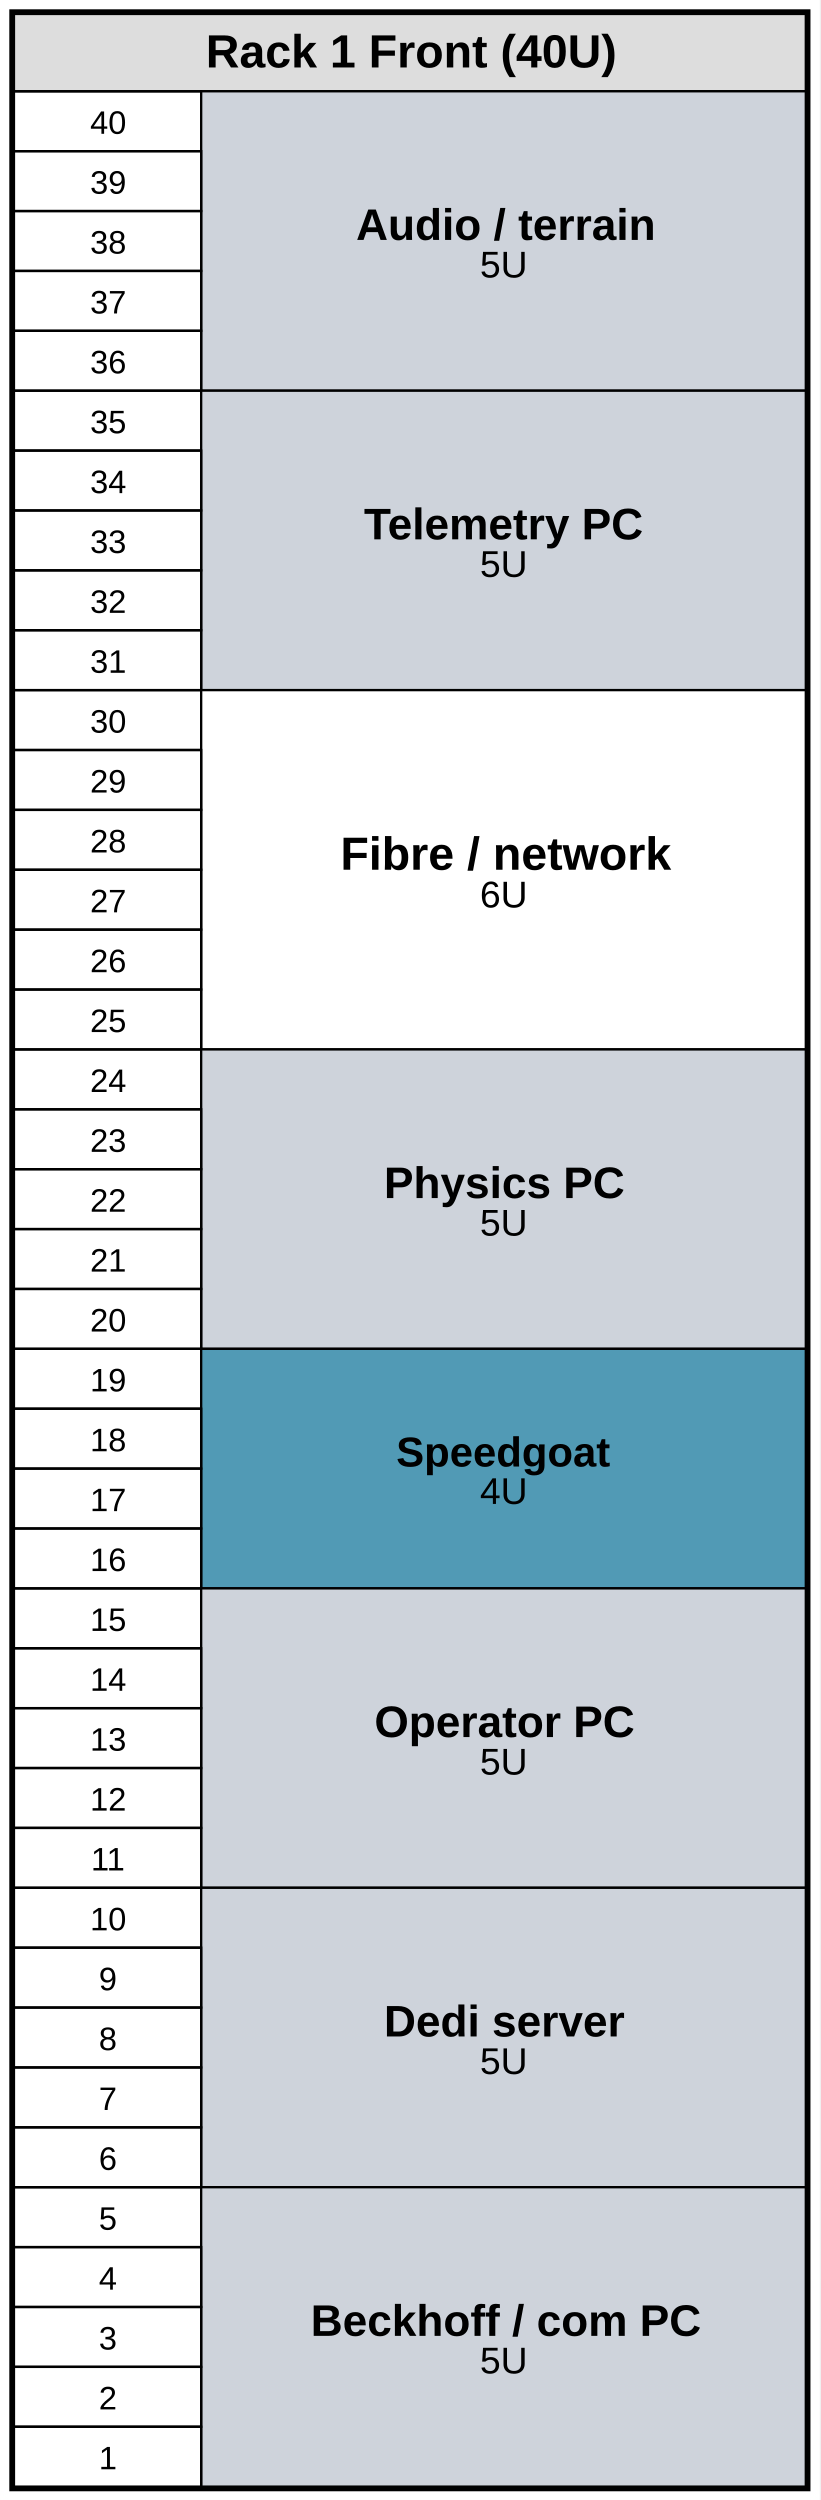
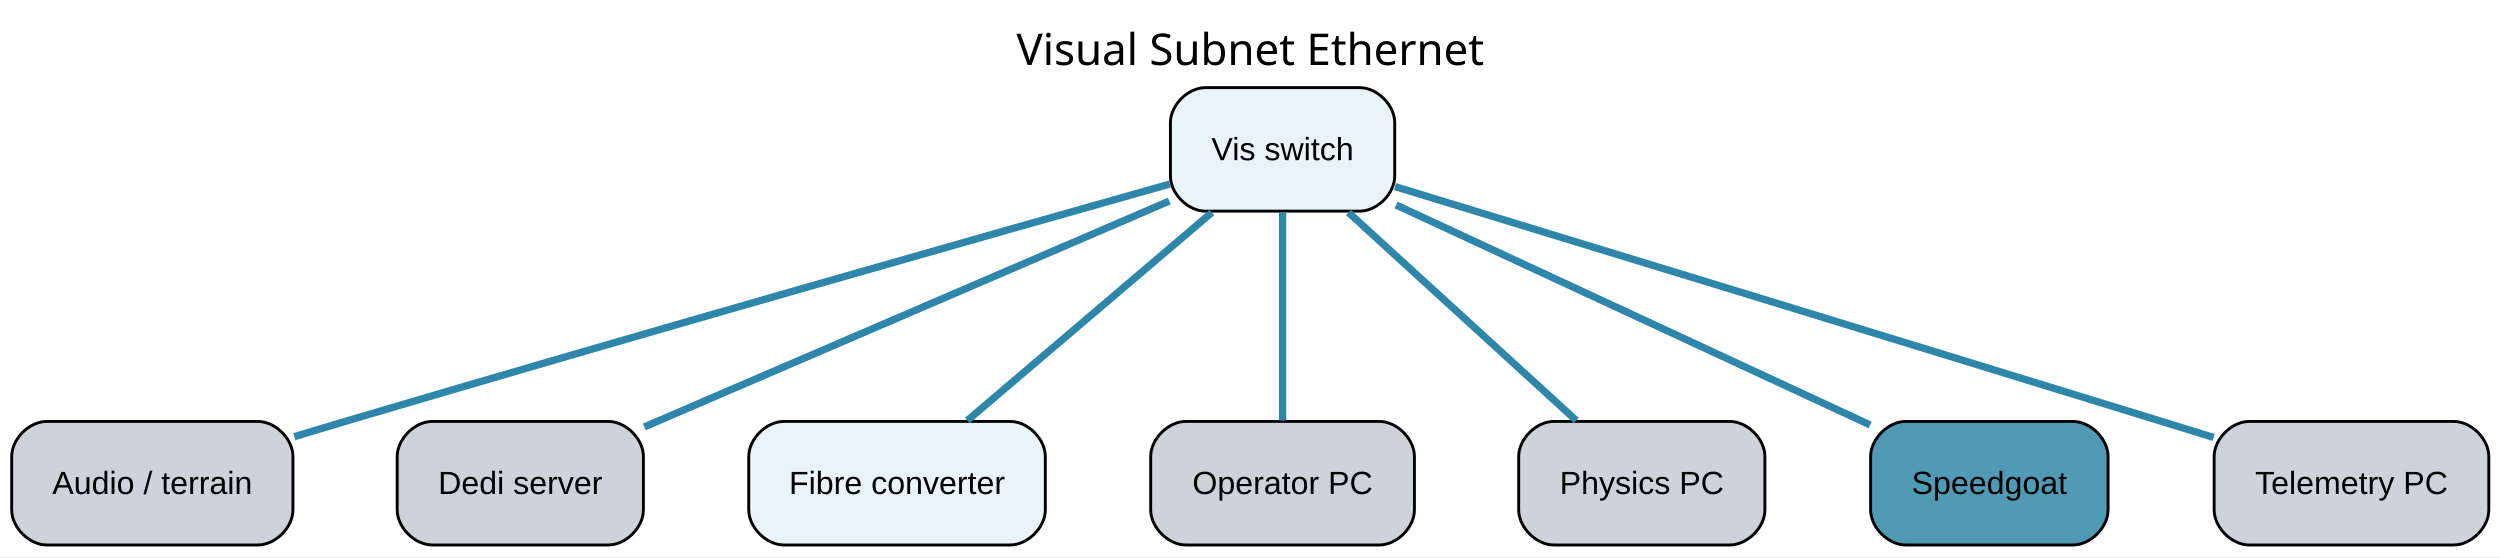
- <svg xmlns="http://www.w3.org/2000/svg" width="353pt" height="1075pt" viewBox="0.00 0.00 353.00 1075.00">
-   <g id="graph0" class="graph" transform="scale(1 1) rotate(0) translate(4 1071.25)">
-     <polygon fill="white" stroke="none" points="-4,4 -4,-1071.25 348.5,-1071.25 348.5,4 -4,4" />
+ <svg xmlns="http://www.w3.org/2000/svg" width="856pt" height="191pt" viewBox="0.00 0.00 856.00 191.00">
+   <g id="graph0" class="graph" transform="scale(1 1) rotate(0) translate(4 186.6)">
+     <polygon fill="white" stroke="none" points="-4,4 -4,-186.6 852.17,-186.6 852.17,4 -4,4" />
+     <text xml:space="preserve" text-anchor="middle" x="424.09" y="-164.35" font-family="Arial Bold" font-size="15.00">Visual Subnet Ethernet</text>
    <g id="node1" class="node">
-       <polygon fill="#dddddd" stroke="none" points="2,-1032 2,-1065.25 342.5,-1065.25 342.5,-1032 2,-1032" />
-       <polygon fill="none" stroke="black" points="2,-1032 2,-1065.25 342.5,-1065.25 342.5,-1032 2,-1032" />
-       <text xml:space="preserve" text-anchor="start" x="84.5" y="-1042.25" font-family="Arial" font-weight="bold" font-size="20.00">Rack 1 Front (40U)</text>
-       <polygon fill="none" stroke="black" points="2,-1006.25 2,-1032 82.5,-1032 82.5,-1006.25 2,-1006.25" />
-       <text xml:space="preserve" text-anchor="start" x="34.75" y="-1013.7" font-family="Arial" font-size="14.00">40</text>
-       <polygon fill="#ced3db" stroke="none" points="82.5,-903.25 82.5,-1032 342.5,-1032 342.5,-903.25 82.5,-903.25" />
-       <polygon fill="none" stroke="black" points="82.5,-903.25 82.5,-1032 342.5,-1032 342.5,-903.25 82.5,-903.25" />
-       <text xml:space="preserve" text-anchor="start" x="149.12" y="-968.08" font-family="Arial" font-weight="bold" font-size="19.00">Audio / terrain</text>
-       <text xml:space="preserve" text-anchor="start" x="202.38" y="-951.93" font-family="Arial" font-size="16.00">5U</text>
-       <polygon fill="none" stroke="black" points="2,-980.5 2,-1006.25 82.5,-1006.25 82.5,-980.5 2,-980.5" />
-       <text xml:space="preserve" text-anchor="start" x="34.75" y="-987.95" font-family="Arial" font-size="14.00">39</text>
-       <polygon fill="none" stroke="black" points="2,-954.75 2,-980.5 82.5,-980.5 82.5,-954.75 2,-954.75" />
-       <text xml:space="preserve" text-anchor="start" x="34.75" y="-962.2" font-family="Arial" font-size="14.00">38</text>
-       <polygon fill="none" stroke="black" points="2,-929 2,-954.75 82.5,-954.75 82.5,-929 2,-929" />
-       <text xml:space="preserve" text-anchor="start" x="34.75" y="-936.45" font-family="Arial" font-size="14.00">37</text>
-       <polygon fill="none" stroke="black" points="2,-903.25 2,-929 82.5,-929 82.5,-903.25 2,-903.25" />
-       <text xml:space="preserve" text-anchor="start" x="34.75" y="-910.7" font-family="Arial" font-size="14.00">36</text>
-       <polygon fill="none" stroke="black" points="2,-877.5 2,-903.25 82.5,-903.25 82.5,-877.5 2,-877.5" />
-       <text xml:space="preserve" text-anchor="start" x="34.75" y="-884.95" font-family="Arial" font-size="14.00">35</text>
-       <polygon fill="#ced3db" stroke="none" points="82.5,-774.5 82.5,-903.25 342.5,-903.25 342.5,-774.5 82.5,-774.5" />
-       <polygon fill="none" stroke="black" points="82.5,-774.5 82.5,-903.25 342.5,-903.25 342.5,-774.5 82.5,-774.5" />
-       <text xml:space="preserve" text-anchor="start" x="152.5" y="-839.33" font-family="Arial" font-weight="bold" font-size="19.00">Telemetry PC</text>
-       <text xml:space="preserve" text-anchor="start" x="202.38" y="-823.18" font-family="Arial" font-size="16.00">5U</text>
-       <polygon fill="none" stroke="black" points="2,-851.75 2,-877.5 82.5,-877.5 82.5,-851.75 2,-851.75" />
-       <text xml:space="preserve" text-anchor="start" x="34.75" y="-859.2" font-family="Arial" font-size="14.00">34</text>
-       <polygon fill="none" stroke="black" points="2,-826 2,-851.75 82.5,-851.75 82.5,-826 2,-826" />
-       <text xml:space="preserve" text-anchor="start" x="34.75" y="-833.45" font-family="Arial" font-size="14.00">33</text>
-       <polygon fill="none" stroke="black" points="2,-800.25 2,-826 82.5,-826 82.5,-800.25 2,-800.25" />
-       <text xml:space="preserve" text-anchor="start" x="34.75" y="-807.7" font-family="Arial" font-size="14.00">32</text>
-       <polygon fill="none" stroke="black" points="2,-774.5 2,-800.25 82.5,-800.25 82.5,-774.5 2,-774.5" />
-       <text xml:space="preserve" text-anchor="start" x="34.75" y="-781.95" font-family="Arial" font-size="14.00">31</text>
-       <polygon fill="none" stroke="black" points="2,-748.75 2,-774.5 82.5,-774.5 82.5,-748.75 2,-748.75" />
-       <text xml:space="preserve" text-anchor="start" x="34.75" y="-756.2" font-family="Arial" font-size="14.00">30</text>
-       <polygon fill="#ffffff" stroke="none" points="82.5,-620 82.5,-774.5 342.5,-774.5 342.5,-620 82.5,-620" />
-       <polygon fill="none" stroke="black" points="82.5,-620 82.5,-774.5 342.5,-774.5 342.5,-620 82.5,-620" />
-       <text xml:space="preserve" text-anchor="start" x="142.38" y="-697.25" font-family="Arial" font-weight="bold" font-size="20.00">Fibre / network</text>
-       <text xml:space="preserve" text-anchor="start" x="202.38" y="-681.05" font-family="Arial" font-size="16.00">6U</text>
-       <polygon fill="none" stroke="black" points="2,-723 2,-748.75 82.5,-748.75 82.5,-723 2,-723" />
-       <text xml:space="preserve" text-anchor="start" x="34.75" y="-730.45" font-family="Arial" font-size="14.00">29</text>
-       <polygon fill="none" stroke="black" points="2,-697.25 2,-723 82.5,-723 82.5,-697.25 2,-697.25" />
-       <text xml:space="preserve" text-anchor="start" x="34.75" y="-704.7" font-family="Arial" font-size="14.00">28</text>
-       <polygon fill="none" stroke="black" points="2,-671.5 2,-697.25 82.5,-697.25 82.5,-671.5 2,-671.5" />
-       <text xml:space="preserve" text-anchor="start" x="34.75" y="-678.95" font-family="Arial" font-size="14.00">27</text>
-       <polygon fill="none" stroke="black" points="2,-645.75 2,-671.5 82.5,-671.5 82.5,-645.75 2,-645.75" />
-       <text xml:space="preserve" text-anchor="start" x="34.75" y="-653.2" font-family="Arial" font-size="14.00">26</text>
-       <polygon fill="none" stroke="black" points="2,-620 2,-645.75 82.5,-645.75 82.5,-620 2,-620" />
-       <text xml:space="preserve" text-anchor="start" x="34.75" y="-627.45" font-family="Arial" font-size="14.00">25</text>
-       <polygon fill="none" stroke="black" points="2,-594.25 2,-620 82.5,-620 82.5,-594.25 2,-594.25" />
-       <text xml:space="preserve" text-anchor="start" x="34.75" y="-601.7" font-family="Arial" font-size="14.00">24</text>
-       <polygon fill="#ced3db" stroke="none" points="82.5,-491.25 82.5,-620 342.5,-620 342.5,-491.25 82.5,-491.25" />
-       <polygon fill="none" stroke="black" points="82.5,-491.25 82.5,-620 342.5,-620 342.5,-491.25 82.5,-491.25" />
-       <text xml:space="preserve" text-anchor="start" x="161.12" y="-556.08" font-family="Arial" font-weight="bold" font-size="19.00">Physics PC</text>
-       <text xml:space="preserve" text-anchor="start" x="202.38" y="-539.93" font-family="Arial" font-size="16.00">5U</text>
-       <polygon fill="none" stroke="black" points="2,-568.5 2,-594.25 82.5,-594.25 82.5,-568.5 2,-568.5" />
-       <text xml:space="preserve" text-anchor="start" x="34.75" y="-575.95" font-family="Arial" font-size="14.00">23</text>
-       <polygon fill="none" stroke="black" points="2,-542.75 2,-568.5 82.5,-568.5 82.5,-542.75 2,-542.75" />
-       <text xml:space="preserve" text-anchor="start" x="34.75" y="-550.2" font-family="Arial" font-size="14.00">22</text>
-       <polygon fill="none" stroke="black" points="2,-517 2,-542.75 82.5,-542.75 82.5,-517 2,-517" />
-       <text xml:space="preserve" text-anchor="start" x="34.75" y="-524.45" font-family="Arial" font-size="14.00">21</text>
-       <polygon fill="none" stroke="black" points="2,-491.25 2,-517 82.5,-517 82.5,-491.25 2,-491.25" />
-       <text xml:space="preserve" text-anchor="start" x="34.75" y="-498.7" font-family="Arial" font-size="14.00">20</text>
-       <polygon fill="none" stroke="black" points="2,-465.5 2,-491.25 82.5,-491.25 82.5,-465.5 2,-465.5" />
-       <text xml:space="preserve" text-anchor="start" x="34.75" y="-472.95" font-family="Arial" font-size="14.00">19</text>
-       <polygon fill="#519ab5" stroke="none" points="82.5,-388.25 82.5,-491.25 342.5,-491.25 342.5,-388.25 82.5,-388.25" />
-       <polygon fill="none" stroke="black" points="82.5,-388.25 82.5,-491.25 342.5,-491.25 342.5,-388.25 82.5,-388.25" />
-       <text xml:space="preserve" text-anchor="start" x="166.38" y="-440.65" font-family="Arial" font-weight="bold" font-size="18.00">Speedgoat</text>
-       <text xml:space="preserve" text-anchor="start" x="202.38" y="-424.55" font-family="Arial" font-size="16.00">4U</text>
-       <polygon fill="none" stroke="black" points="2,-439.75 2,-465.5 82.5,-465.5 82.5,-439.75 2,-439.75" />
-       <text xml:space="preserve" text-anchor="start" x="34.75" y="-447.2" font-family="Arial" font-size="14.00">18</text>
-       <polygon fill="none" stroke="black" points="2,-414 2,-439.75 82.5,-439.75 82.5,-414 2,-414" />
-       <text xml:space="preserve" text-anchor="start" x="34.75" y="-421.45" font-family="Arial" font-size="14.00">17</text>
-       <polygon fill="none" stroke="black" points="2,-388.25 2,-414 82.5,-414 82.5,-388.25 2,-388.25" />
-       <text xml:space="preserve" text-anchor="start" x="34.75" y="-395.7" font-family="Arial" font-size="14.00">16</text>
-       <polygon fill="none" stroke="black" points="2,-362.5 2,-388.25 82.5,-388.25 82.5,-362.5 2,-362.5" />
-       <text xml:space="preserve" text-anchor="start" x="34.75" y="-369.95" font-family="Arial" font-size="14.00">15</text>
-       <polygon fill="#ced3db" stroke="none" points="82.5,-259.5 82.5,-388.25 342.5,-388.25 342.5,-259.5 82.5,-259.5" />
-       <polygon fill="none" stroke="black" points="82.5,-259.5 82.5,-388.25 342.5,-388.25 342.5,-259.5 82.5,-259.5" />
-       <text xml:space="preserve" text-anchor="start" x="157" y="-324.32" font-family="Arial" font-weight="bold" font-size="19.00">Operator PC</text>
-       <text xml:space="preserve" text-anchor="start" x="202.38" y="-308.18" font-family="Arial" font-size="16.00">5U</text>
-       <polygon fill="none" stroke="black" points="2,-336.75 2,-362.5 82.5,-362.5 82.5,-336.75 2,-336.75" />
-       <text xml:space="preserve" text-anchor="start" x="34.75" y="-344.2" font-family="Arial" font-size="14.00">14</text>
-       <polygon fill="none" stroke="black" points="2,-311 2,-336.75 82.5,-336.75 82.5,-311 2,-311" />
-       <text xml:space="preserve" text-anchor="start" x="34.75" y="-318.45" font-family="Arial" font-size="14.00">13</text>
-       <polygon fill="none" stroke="black" points="2,-285.25 2,-311 82.5,-311 82.5,-285.25 2,-285.25" />
-       <text xml:space="preserve" text-anchor="start" x="34.75" y="-292.7" font-family="Arial" font-size="14.00">12</text>
-       <polygon fill="none" stroke="black" points="2,-259.5 2,-285.25 82.5,-285.25 82.5,-259.5 2,-259.5" />
-       <text xml:space="preserve" text-anchor="start" x="35.12" y="-266.95" font-family="Arial" font-size="14.00">11</text>
-       <polygon fill="none" stroke="black" points="2,-233.75 2,-259.5 82.5,-259.5 82.5,-233.75 2,-233.75" />
-       <text xml:space="preserve" text-anchor="start" x="34.75" y="-241.2" font-family="Arial" font-size="14.00">10</text>
-       <polygon fill="#ced3db" stroke="none" points="82.5,-130.75 82.5,-259.5 342.5,-259.5 342.5,-130.75 82.5,-130.75" />
-       <polygon fill="none" stroke="black" points="82.5,-130.75 82.5,-259.5 342.5,-259.5 342.5,-130.75 82.5,-130.75" />
-       <text xml:space="preserve" text-anchor="start" x="161.12" y="-195.57" font-family="Arial" font-weight="bold" font-size="19.00">Dedi server</text>
-       <text xml:space="preserve" text-anchor="start" x="202.38" y="-179.42" font-family="Arial" font-size="16.00">5U</text>
-       <polygon fill="none" stroke="black" points="2,-208 2,-233.75 82.5,-233.75 82.5,-208 2,-208" />
-       <text xml:space="preserve" text-anchor="start" x="38.5" y="-215.45" font-family="Arial" font-size="14.00">9</text>
-       <polygon fill="none" stroke="black" points="2,-182.25 2,-208 82.5,-208 82.5,-182.25 2,-182.25" />
-       <text xml:space="preserve" text-anchor="start" x="38.5" y="-189.7" font-family="Arial" font-size="14.00">8</text>
-       <polygon fill="none" stroke="black" points="2,-156.5 2,-182.25 82.5,-182.25 82.5,-156.5 2,-156.5" />
-       <text xml:space="preserve" text-anchor="start" x="38.5" y="-163.95" font-family="Arial" font-size="14.00">7</text>
-       <polygon fill="none" stroke="black" points="2,-130.75 2,-156.5 82.5,-156.5 82.5,-130.75 2,-130.75" />
-       <text xml:space="preserve" text-anchor="start" x="38.5" y="-138.2" font-family="Arial" font-size="14.00">6</text>
-       <polygon fill="none" stroke="black" points="2,-105 2,-130.75 82.5,-130.75 82.5,-105 2,-105" />
-       <text xml:space="preserve" text-anchor="start" x="38.5" y="-112.45" font-family="Arial" font-size="14.00">5</text>
-       <polygon fill="#ced3db" stroke="none" points="82.5,-2 82.5,-130.75 342.5,-130.75 342.5,-2 82.5,-2" />
-       <polygon fill="none" stroke="black" points="82.5,-2 82.5,-130.75 342.5,-130.75 342.5,-2 82.5,-2" />
-       <text xml:space="preserve" text-anchor="start" x="129.62" y="-66.83" font-family="Arial" font-weight="bold" font-size="19.00">Beckhoff / com PC</text>
-       <text xml:space="preserve" text-anchor="start" x="202.38" y="-50.68" font-family="Arial" font-size="16.00">5U</text>
-       <polygon fill="none" stroke="black" points="2,-79.25 2,-105 82.5,-105 82.5,-79.25 2,-79.25" />
-       <text xml:space="preserve" text-anchor="start" x="38.5" y="-86.7" font-family="Arial" font-size="14.00">4</text>
-       <polygon fill="none" stroke="black" points="2,-53.5 2,-79.25 82.5,-79.25 82.5,-53.5 2,-53.5" />
-       <text xml:space="preserve" text-anchor="start" x="38.5" y="-60.95" font-family="Arial" font-size="14.00">3</text>
-       <polygon fill="none" stroke="black" points="2,-27.75 2,-53.5 82.5,-53.5 82.5,-27.75 2,-27.75" />
-       <text xml:space="preserve" text-anchor="start" x="38.5" y="-35.2" font-family="Arial" font-size="14.00">2</text>
-       <polygon fill="none" stroke="black" points="2,-2 2,-27.75 82.5,-27.75 82.5,-2 2,-2" />
-       <text xml:space="preserve" text-anchor="start" x="38.5" y="-9.45" font-family="Arial" font-size="14.00">1</text>
-       <polygon fill="none" stroke="black" stroke-width="2" points="1,-1 1,-1066.25 343.5,-1066.25 343.5,-1 1,-1" />
+       <path fill="#ced3db" stroke="black" d="M84.3,-42.3C84.3,-42.3 12,-42.3 12,-42.3 6,-42.3 0,-36.3 0,-30.3 0,-30.3 0,-12 0,-12 0,-6 6,0 12,0 12,0 84.3,0 84.3,0 90.3,0 96.3,-6 96.3,-12 96.3,-12 96.3,-30.3 96.3,-30.3 96.3,-36.3 90.3,-42.3 84.3,-42.3" />
+       <text xml:space="preserve" text-anchor="middle" x="48.15" y="-17.45" font-family="Arial" font-size="11.00">Audio / terrain</text>
+     </g>
+     <g id="node2" class="node">
+       <path fill="#ced3db" stroke="black" d="M204.3,-42.3C204.3,-42.3 144,-42.3 144,-42.3 138,-42.3 132,-36.3 132,-30.3 132,-30.3 132,-12 132,-12 132,-6 138,0 144,0 144,0 204.3,0 204.3,0 210.3,0 216.3,-6 216.3,-12 216.3,-12 216.3,-30.3 216.3,-30.3 216.3,-36.3 210.3,-42.3 204.3,-42.3" />
+       <text xml:space="preserve" text-anchor="middle" x="174.15" y="-17.45" font-family="Arial" font-size="11.00">Dedi server</text>
+     </g>
+     <g id="node3" class="node">
+       <path fill="#e8f4f8" stroke="black" d="M341.92,-42.3C341.92,-42.3 264.38,-42.3 264.38,-42.3 258.38,-42.3 252.37,-36.3 252.37,-30.3 252.37,-30.3 252.37,-12 252.37,-12 252.37,-6 258.38,0 264.38,0 264.38,0 341.92,0 341.92,0 347.92,0 353.92,-6 353.92,-12 353.92,-12 353.92,-30.3 353.92,-30.3 353.92,-36.3 347.92,-42.3 341.92,-42.3" />
+       <text xml:space="preserve" text-anchor="middle" x="303.15" y="-17.45" font-family="Arial" font-size="11.00">Fibre converter</text>
+     </g>
+     <g id="node4" class="node">
+       <path fill="#ced3db" stroke="black" d="M468.3,-42.3C468.3,-42.3 402,-42.3 402,-42.3 396,-42.3 390,-36.3 390,-30.3 390,-30.3 390,-12 390,-12 390,-6 396,0 402,0 402,0 468.3,0 468.3,0 474.3,0 480.3,-6 480.3,-12 480.3,-12 480.3,-30.3 480.3,-30.3 480.3,-36.3 474.3,-42.3 468.3,-42.3" />
+       <text xml:space="preserve" text-anchor="middle" x="435.15" y="-17.45" font-family="Arial" font-size="11.00">Operator PC</text>
+     </g>
+     <g id="node5" class="node">
+       <path fill="#ced3db" stroke="black" d="M588.3,-42.3C588.3,-42.3 528,-42.3 528,-42.3 522,-42.3 516,-36.3 516,-30.3 516,-30.3 516,-12 516,-12 516,-6 522,0 528,0 528,0 588.3,0 588.3,0 594.3,0 600.3,-6 600.3,-12 600.3,-12 600.3,-30.3 600.3,-30.3 600.3,-36.3 594.3,-42.3 588.3,-42.3" />
+       <text xml:space="preserve" text-anchor="middle" x="558.15" y="-17.45" font-family="Arial" font-size="11.00">Physics PC</text>
+     </g>
+     <g id="node6" class="node">
+       <path fill="#519ab5" stroke="black" d="M705.8,-42.3C705.8,-42.3 648.5,-42.3 648.5,-42.3 642.5,-42.3 636.5,-36.3 636.5,-30.3 636.5,-30.3 636.5,-12 636.5,-12 636.5,-6 642.5,0 648.5,0 648.5,0 705.8,0 705.8,0 711.8,0 717.8,-6 717.8,-12 717.8,-12 717.8,-30.3 717.8,-30.3 717.8,-36.3 711.8,-42.3 705.8,-42.3" />
+       <text xml:space="preserve" text-anchor="middle" x="677.15" y="-17.45" font-family="Arial" font-size="11.00">Speedgoat</text>
+     </g>
+     <g id="node7" class="node">
+       <path fill="#ced3db" stroke="black" d="M836.17,-42.3C836.17,-42.3 766.12,-42.3 766.12,-42.3 760.12,-42.3 754.12,-36.3 754.12,-30.3 754.12,-30.3 754.12,-12 754.12,-12 754.12,-6 760.12,0 766.12,0 766.12,0 836.17,0 836.17,0 842.17,0 848.17,-6 848.17,-12 848.17,-12 848.17,-30.3 848.17,-30.3 848.17,-36.3 842.17,-42.3 836.17,-42.3" />
+       <text xml:space="preserve" text-anchor="middle" x="801.15" y="-17.45" font-family="Arial" font-size="11.00">Telemetry PC</text>
+     </g>
+     <g id="node8" class="node">
+       <path fill="#e8f4f8" stroke="black" d="M461.55,-156.6C461.55,-156.6 408.75,-156.6 408.75,-156.6 402.75,-156.6 396.75,-150.6 396.75,-144.6 396.75,-144.6 396.75,-126.3 396.75,-126.3 396.75,-120.3 402.75,-114.3 408.75,-114.3 408.75,-114.3 461.55,-114.3 461.55,-114.3 467.55,-114.3 473.55,-120.3 473.55,-126.3 473.55,-126.3 473.55,-144.6 473.55,-144.6 473.55,-150.6 467.55,-156.6 461.55,-156.6" />
+       <text xml:space="preserve" text-anchor="middle" x="435.15" y="-131.75" font-family="Arial" font-size="11.00">Vis switch</text>
+     </g>
+     <g id="edge1" class="edge">
+       <path fill="none" stroke="#2e86ab" stroke-width="2.5" d="M396.55,-123.59C336.2,-106.57 215.89,-72.43 114.15,-42.3 108.52,-40.63 102.63,-38.87 96.78,-37.1" />
+     </g>
+     <g id="edge7" class="edge">
+       <path fill="none" stroke="#2e86ab" stroke-width="2.5" d="M396.36,-117.76C348.22,-97.05 266.41,-61.85 216.63,-40.43" />
+     </g>
+     <g id="edge3" class="edge">
+       <path fill="none" stroke="#2e86ab" stroke-width="2.5" d="M410.94,-113.85C387.12,-93.59 350.97,-62.83 327.21,-42.62" />
+     </g>
+     <g id="edge6" class="edge">
+       <path fill="none" stroke="#2e86ab" stroke-width="2.5" d="M435.15,-113.85C435.15,-93.59 435.15,-62.83 435.15,-42.62" />
+     </g>
+     <g id="edge4" class="edge">
+       <path fill="none" stroke="#2e86ab" stroke-width="2.5" d="M457.71,-113.85C479.9,-93.59 513.59,-62.83 535.73,-42.62" />
+     </g>
+     <g id="edge5" class="edge">
+       <path fill="none" stroke="#2e86ab" stroke-width="2.5" d="M474.03,-116.41C518.52,-95.76 591.06,-62.1 636.34,-41.09" />
+     </g>
+     <g id="edge2" class="edge">
+       <path fill="none" stroke="#2e86ab" stroke-width="2.5" d="M473.65,-122.71C530.91,-105.24 641.88,-71.34 736.15,-42.3 741.91,-40.53 747.95,-38.66 753.94,-36.81" />
    </g>
  </g>
</svg>
